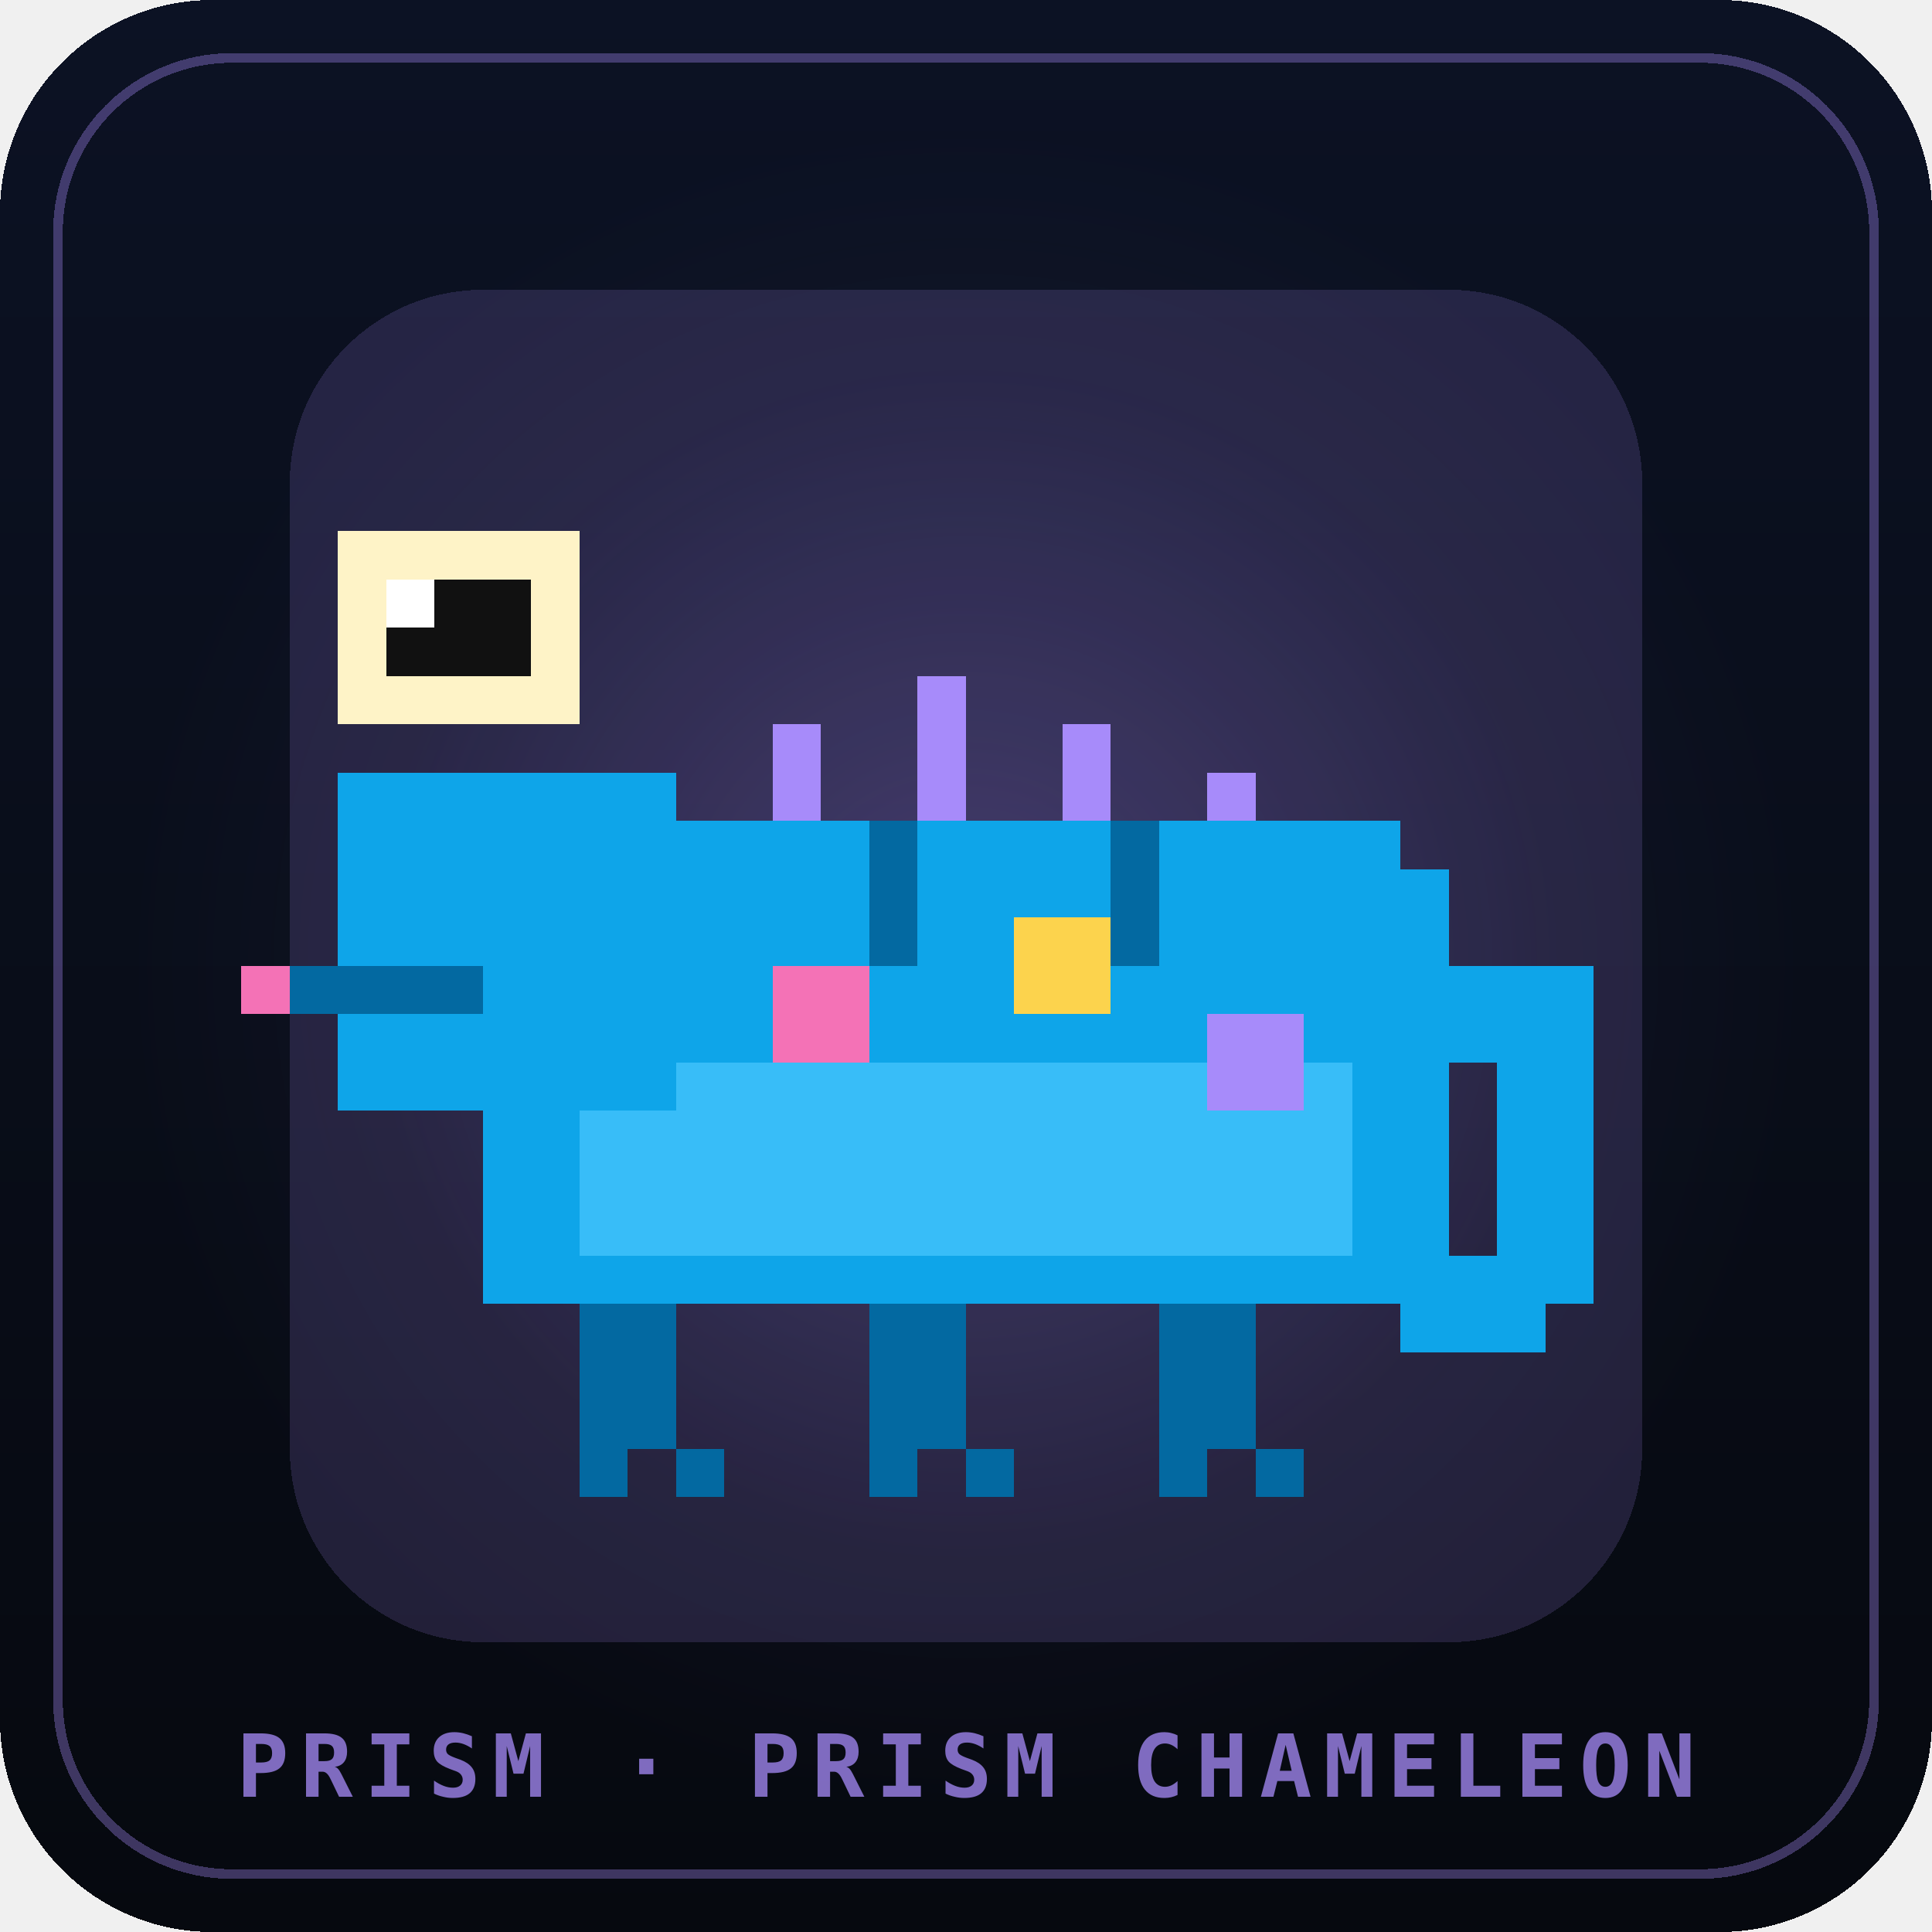
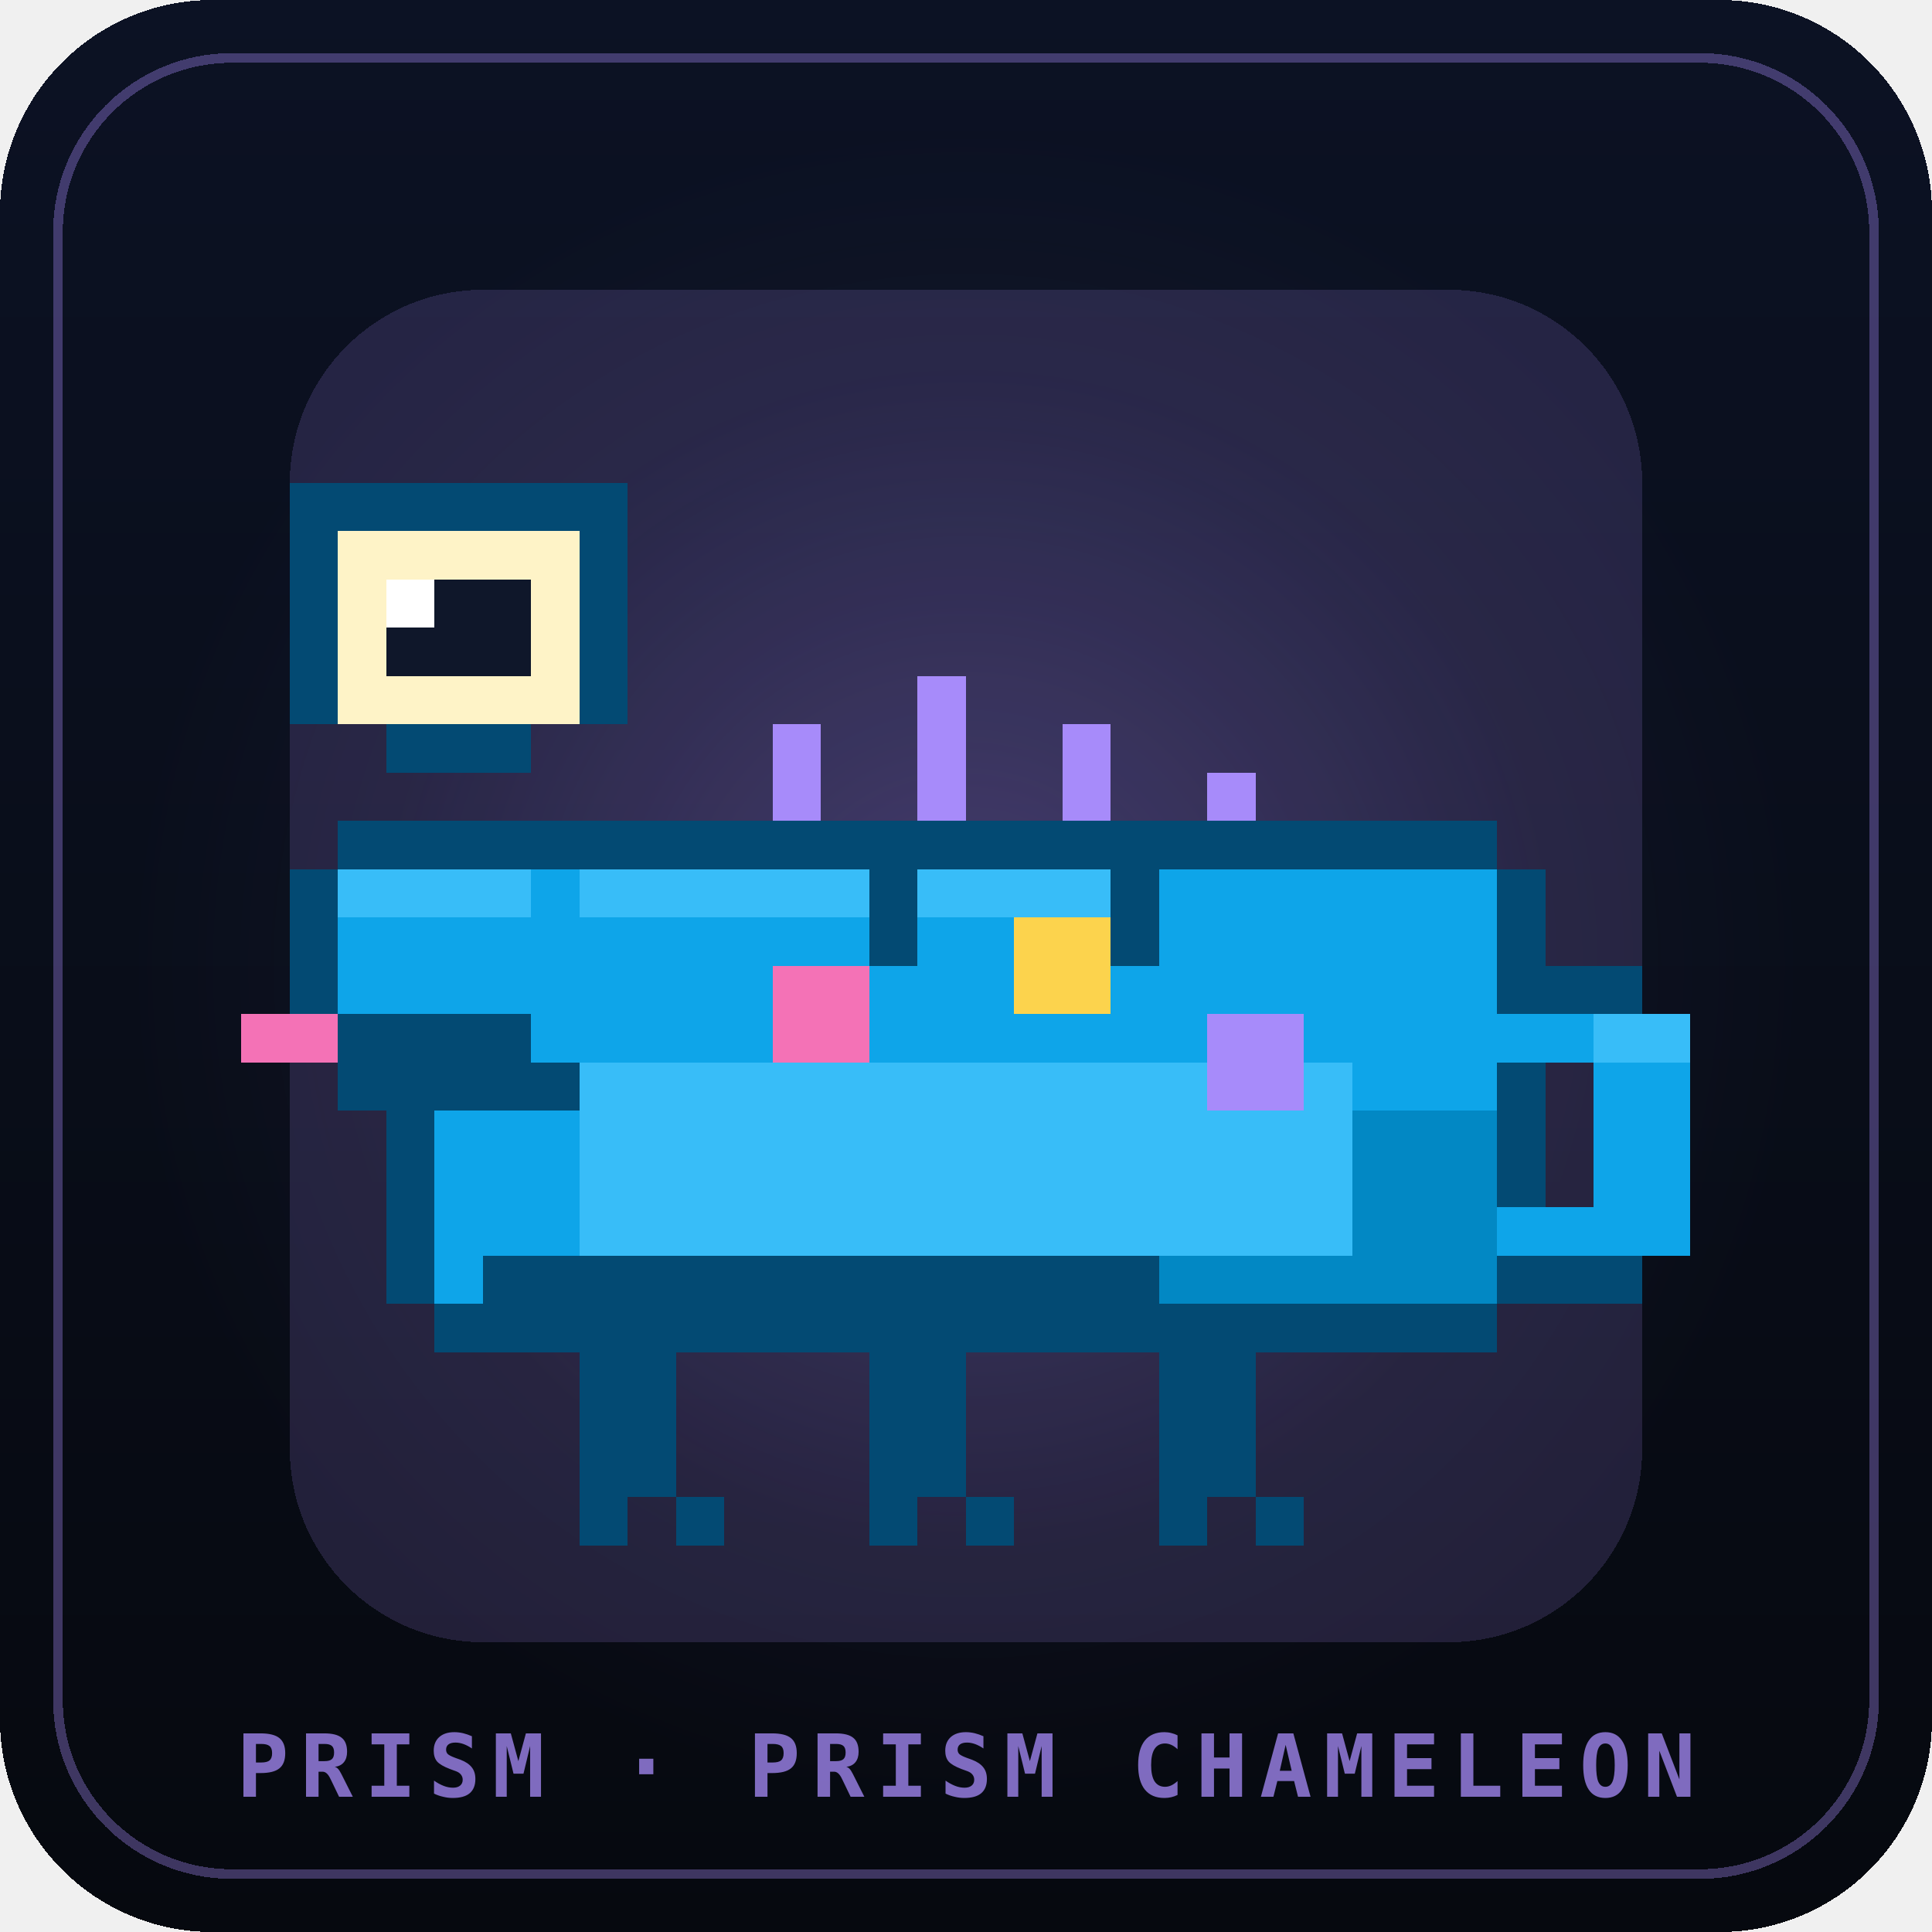
<svg xmlns="http://www.w3.org/2000/svg" viewBox="0 0 200 200" width="200" height="200" shape-rendering="crispEdges" role="img" aria-label="PRISM · Prism Chameleon mascot">
  <defs>
    <linearGradient id="bg" x1="0" y1="0" x2="0" y2="1">
      <stop offset="0%" stop-color="#0c1224" />
      <stop offset="100%" stop-color="#06090f" />
    </linearGradient>
    <radialGradient id="halo" cx="50%" cy="50%" r="50%">
      <stop offset="0%" stop-color="#a78bfa" stop-opacity=".25" />
      <stop offset="70%" stop-color="#a78bfa" stop-opacity=".03" />
      <stop offset="100%" stop-color="#a78bfa" stop-opacity="0" />
    </radialGradient>
  </defs>
  <rect width="200" height="200" rx="22" fill="url(#bg)" />
  <rect x="6" y="6" width="188" height="188" rx="18" fill="none" stroke="#a78bfa" stroke-opacity=".35" />
  <circle cx="100" cy="100" r="86" fill="url(#halo)" />
  <g transform="translate(20,20) scale(5)" style="color:#a78bfa">
    <rect class="halo" x="2" y="2" width="28" height="28" fill="currentColor" opacity="0.165" rx="4" />
    <g class="mascot-body">
-       <rect x="24" y="16" width="5" height="2" fill="#0ea5e9" class="r-tail" />
-       <rect x="27" y="18" width="2" height="5" fill="#0ea5e9" class="r-tail" />
-       <rect x="25" y="22" width="3" height="2" fill="#0ea5e9" class="r-tail" />
-       <rect x="6" y="14" width="20" height="9" fill="#0ea5e9" class="r-body" />
-       <rect x="7" y="13" width="18" height="1" fill="#0ea5e9" class="r-body" />
+       <rect x="5" y="13" width="22" height="1" fill="#034a73" class="r-body-outline" />
+       <rect x="5" y="23" width="22" height="1" fill="#034a73" class="r-body-outline" />
+       <rect x="4" y="14" width="1" height="9" fill="#034a73" class="r-body-outline" />
+       <rect x="27" y="14" width="1" height="9" fill="#034a73" class="r-body-outline" />
+       <rect x="27" y="16" width="3" height="1" fill="#034a73" class="r-tail-outline" />
+       <rect x="30" y="17" width="1" height="5" fill="#034a73" class="r-tail-outline" />
+       <rect x="28" y="22" width="2" height="1" fill="#034a73" class="r-tail-outline" />
+       <rect x="27" y="17" width="3" height="1" fill="#0ea5e9" class="r-tail" />
+       <rect x="29" y="17" width="2" height="5" fill="#0ea5e9" class="r-tail" />
+       <rect x="27" y="21" width="2" height="1" fill="#0ea5e9" class="r-tail" />
+       <rect x="29" y="17" width="2" height="1" fill="#38bdf8" class="r-tail-hi" />
+       <rect x="5" y="14" width="22" height="9" fill="#0ea5e9" class="r-body" />
+       <rect x="6" y="14" width="14" height="1" fill="#38bdf8" class="r-body-hi" />
+       <rect x="5" y="15" width="1" height="3" fill="#38bdf8" class="r-body-hi" />
+       <rect x="6" y="22" width="21" height="1" fill="#034a73" class="r-body-sh" />
+       <rect x="20" y="19" width="7" height="4" fill="#0288c4" class="r-body-sh" />
      <rect x="8" y="18" width="16" height="4" fill="#38bdf8" class="r-belly" />
-       <rect x="8" y="23" width="2" height="3" fill="#0369a1" class="r-foot" />
-       <rect x="14" y="23" width="2" height="3" fill="#0369a1" class="r-foot" />
-       <rect x="20" y="23" width="2" height="3" fill="#0369a1" class="r-foot" />
-       <rect x="8" y="26" width="1" height="1" fill="#0369a1" class="r-toe" />
-       <rect x="10" y="26" width="1" height="1" fill="#0369a1" class="r-toe" />
-       <rect x="14" y="26" width="1" height="1" fill="#0369a1" class="r-toe" />
-       <rect x="16" y="26" width="1" height="1" fill="#0369a1" class="r-toe" />
-       <rect x="20" y="26" width="1" height="1" fill="#0369a1" class="r-toe" />
-       <rect x="22" y="26" width="1" height="1" fill="#0369a1" class="r-toe" />
-       <rect x="3" y="12" width="7" height="7" fill="#0ea5e9" class="r-head" />
-       <rect x="4" y="9" width="3" height="2" fill="#0369a1" class="r-eye-cone" />
+       <rect x="8" y="24" width="2" height="3" fill="#034a73" class="r-foot" />
+       <rect x="14" y="24" width="2" height="3" fill="#034a73" class="r-foot" />
+       <rect x="20" y="24" width="2" height="3" fill="#034a73" class="r-foot" />
+       <rect x="8" y="27" width="1" height="1" fill="#034a73" class="r-toe" />
+       <rect x="10" y="27" width="1" height="1" fill="#034a73" class="r-toe" />
+       <rect x="14" y="27" width="1" height="1" fill="#034a73" class="r-toe" />
+       <rect x="16" y="27" width="1" height="1" fill="#034a73" class="r-toe" />
+       <rect x="20" y="27" width="1" height="1" fill="#034a73" class="r-toe" />
+       <rect x="22" y="27" width="1" height="1" fill="#034a73" class="r-toe" />
+       <rect x="3" y="13" width="5" height="1" fill="#034a73" class="r-head-outline" />
+       <rect x="3" y="18" width="5" height="1" fill="#034a73" class="r-head-outline" />
+       <rect x="2" y="14" width="1" height="4" fill="#034a73" class="r-head-outline" />
+       <rect x="3" y="14" width="5" height="4" fill="#0ea5e9" class="r-head" />
+       <rect x="3" y="14" width="4" height="1" fill="#38bdf8" class="r-head-hi" />
+       <rect x="4" y="10" width="3" height="2" fill="#034a73" class="r-eye-cone" />
+       <rect x="2" y="6" width="7" height="1" fill="#034a73" class="r-eye-ball-outline" />
+       <rect x="2" y="7" width="1" height="4" fill="#034a73" class="r-eye-ball-outline" />
+       <rect x="8" y="7" width="1" height="4" fill="#034a73" class="r-eye-ball-outline" />
      <rect x="3" y="7" width="5" height="4" fill="#fef3c7" class="r-eye-ball" />
-       <rect x="4" y="8" width="3" height="2" fill="#111" class="r-eye-iris" />
+       <rect x="4" y="8" width="3" height="2" fill="#0f172a" class="r-eye-iris" />
      <rect x="4" y="8" width="1" height="1" fill="#fff" class="r-eye-glint" />
-       <rect x="2" y="16" width="4" height="1" fill="#0369a1" class="r-mouth" />
-       <rect x="1" y="16" width="1" height="1" fill="#f472b6" class="r-tongue" />
+       <rect x="3" y="17" width="4" height="1" fill="#034a73" class="r-mouth" />
+       <rect x="1" y="17" width="2" height="1" fill="#f472b6" class="r-tongue" />
    </g>
    <g class="mascot-evo">
      <rect x="12" y="16" width="2" height="2" fill="#f472b6" class="r-spot" />
      <rect x="17" y="15" width="2" height="2" fill="#fcd34d" class="r-spot" />
      <rect x="21" y="17" width="2" height="2" fill="#a78bfa" class="r-spot" />
-       <rect x="14" y="13" width="1" height="3" fill="#0369a1" class="r-stripe" />
-       <rect x="19" y="13" width="1" height="3" fill="#0369a1" class="r-stripe" />
+       <rect x="14" y="13" width="1" height="3" fill="#034a73" class="r-stripe" />
+       <rect x="19" y="13" width="1" height="3" fill="#034a73" class="r-stripe" />
      <rect x="12" y="11" width="1" height="2" fill="currentColor" class="r-crest" />
      <rect x="15" y="10" width="1" height="3" fill="currentColor" class="r-crest" />
      <rect x="18" y="11" width="1" height="2" fill="currentColor" class="r-crest" />
      <rect x="21" y="12" width="1" height="1" fill="currentColor" class="r-crest" />
    </g>
  </g>
  <text x="100" y="186" text-anchor="middle" font-family="JetBrains Mono, ui-monospace, monospace" font-weight="700" font-size="9" fill="#a78bfa" opacity=".75" letter-spacing="1.2">
    PRISM · PRISM CHAMELEON
  </text>
</svg>
